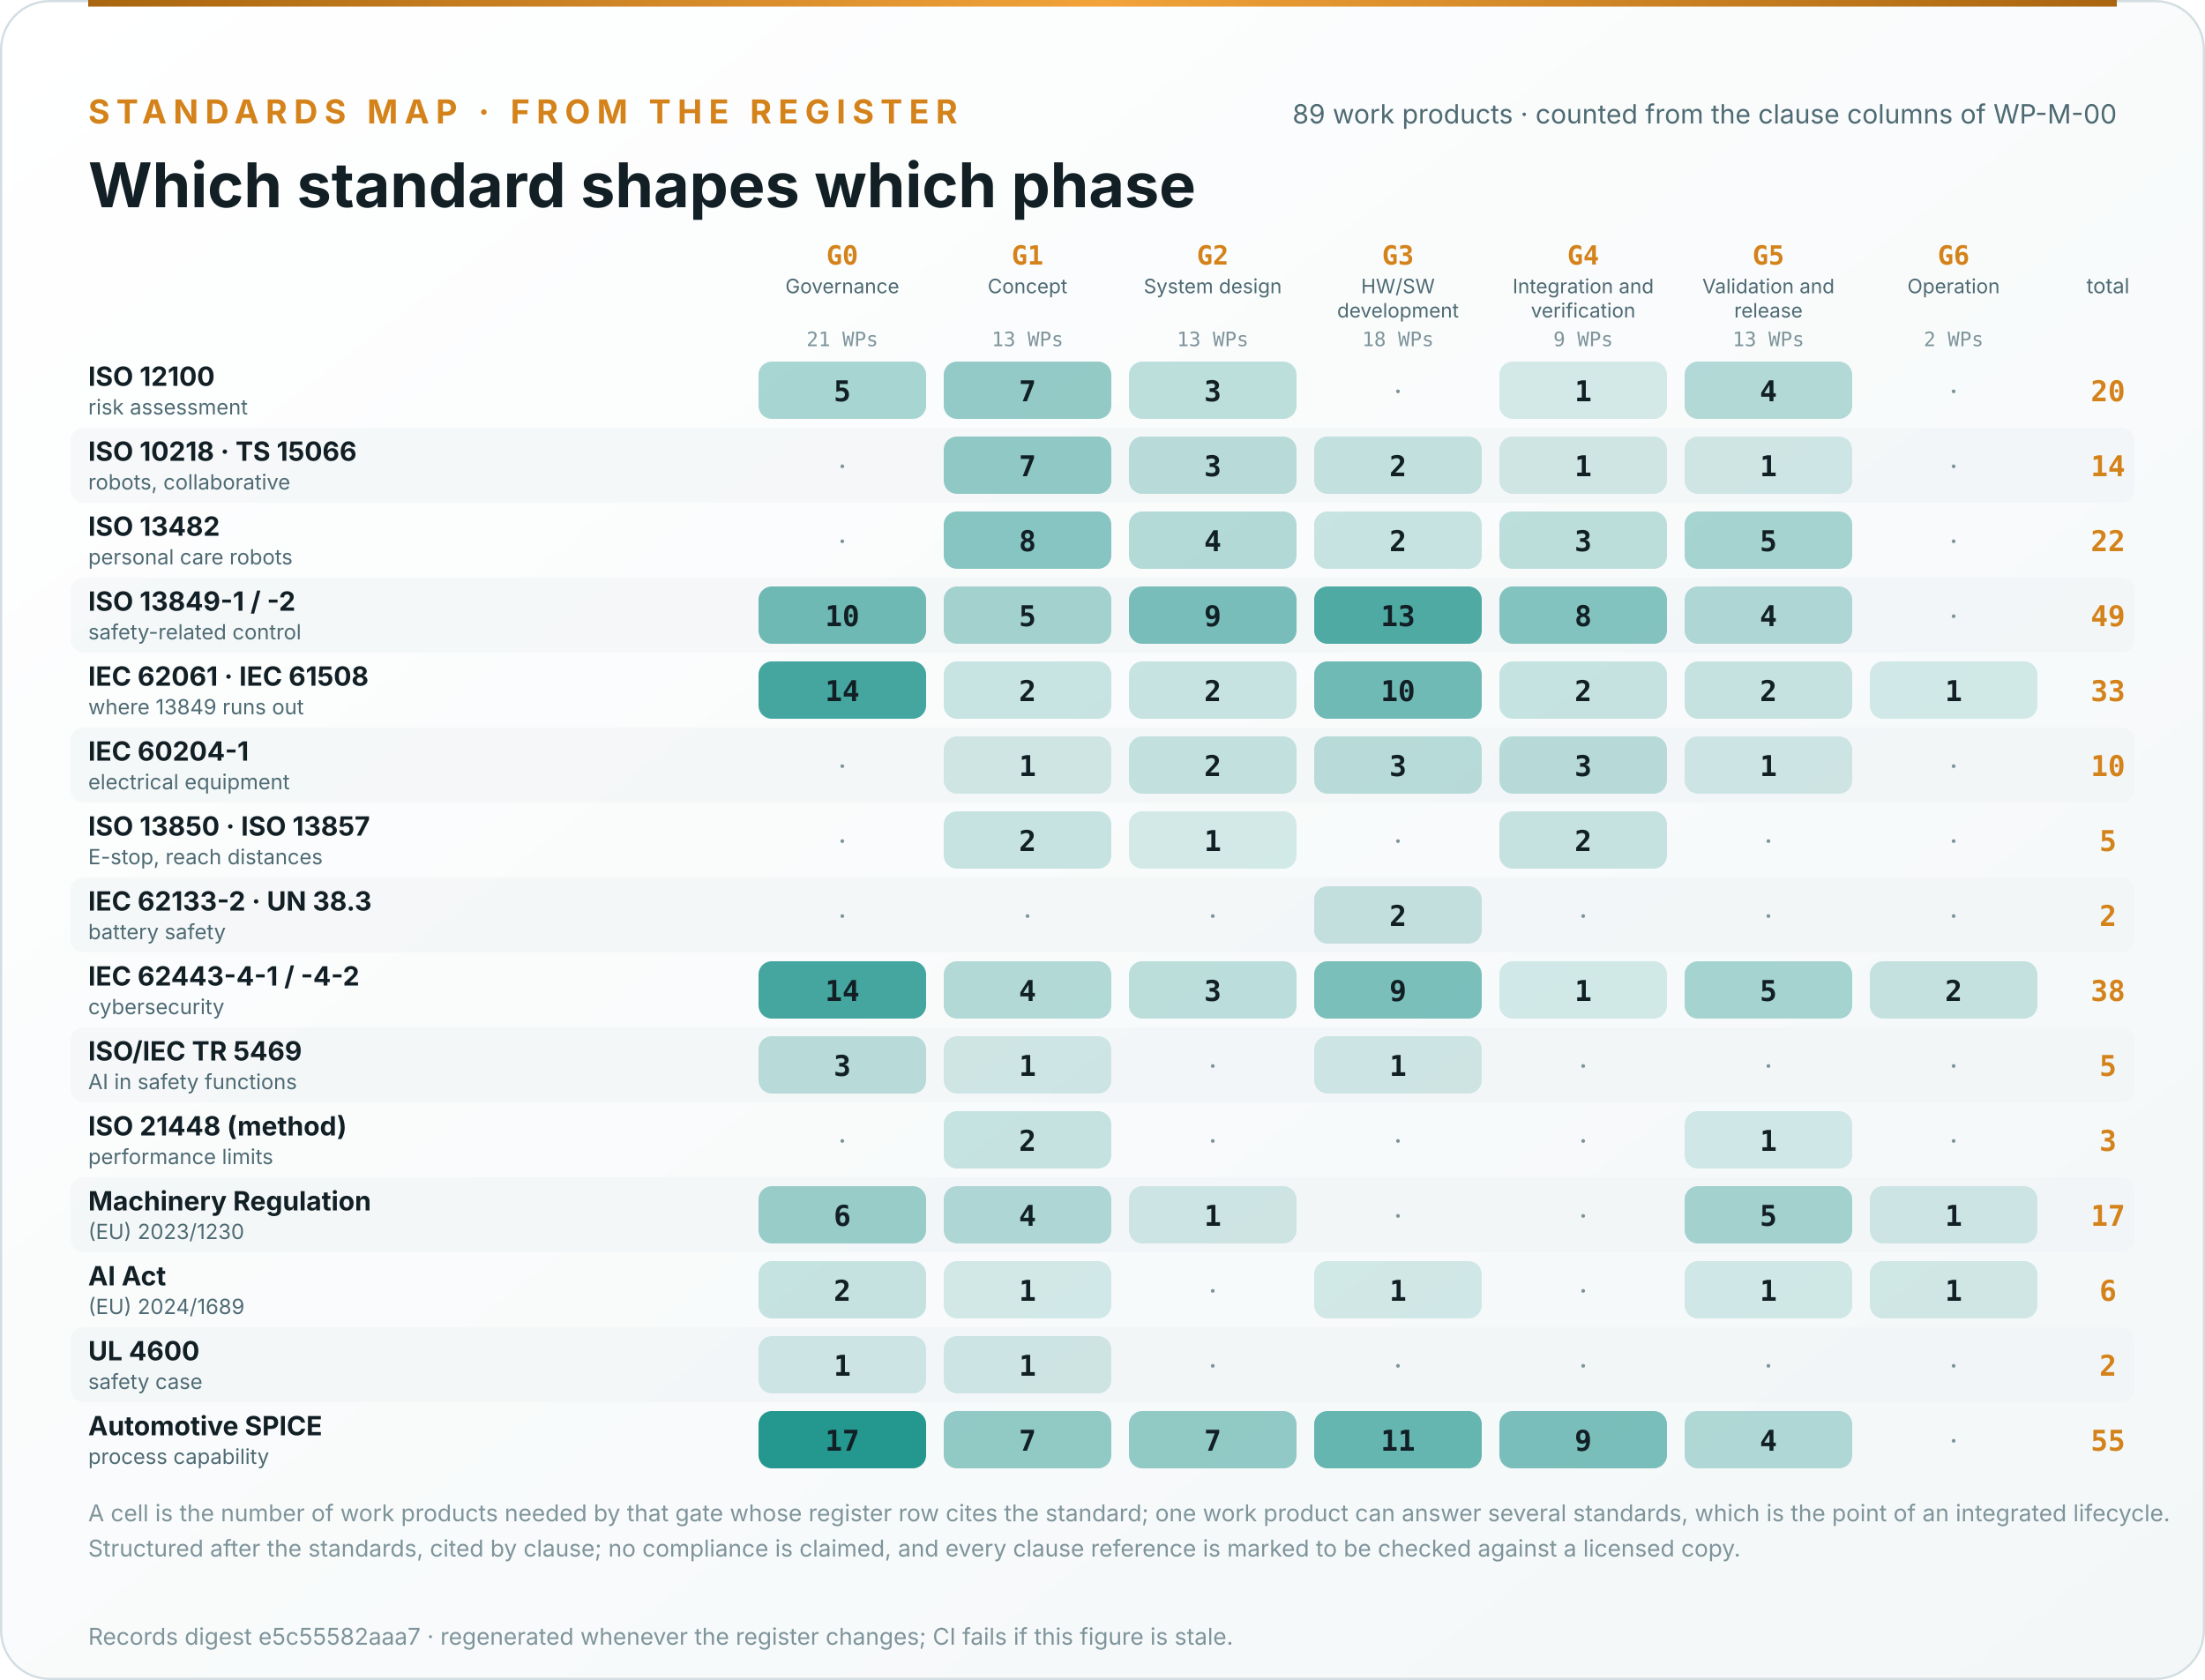
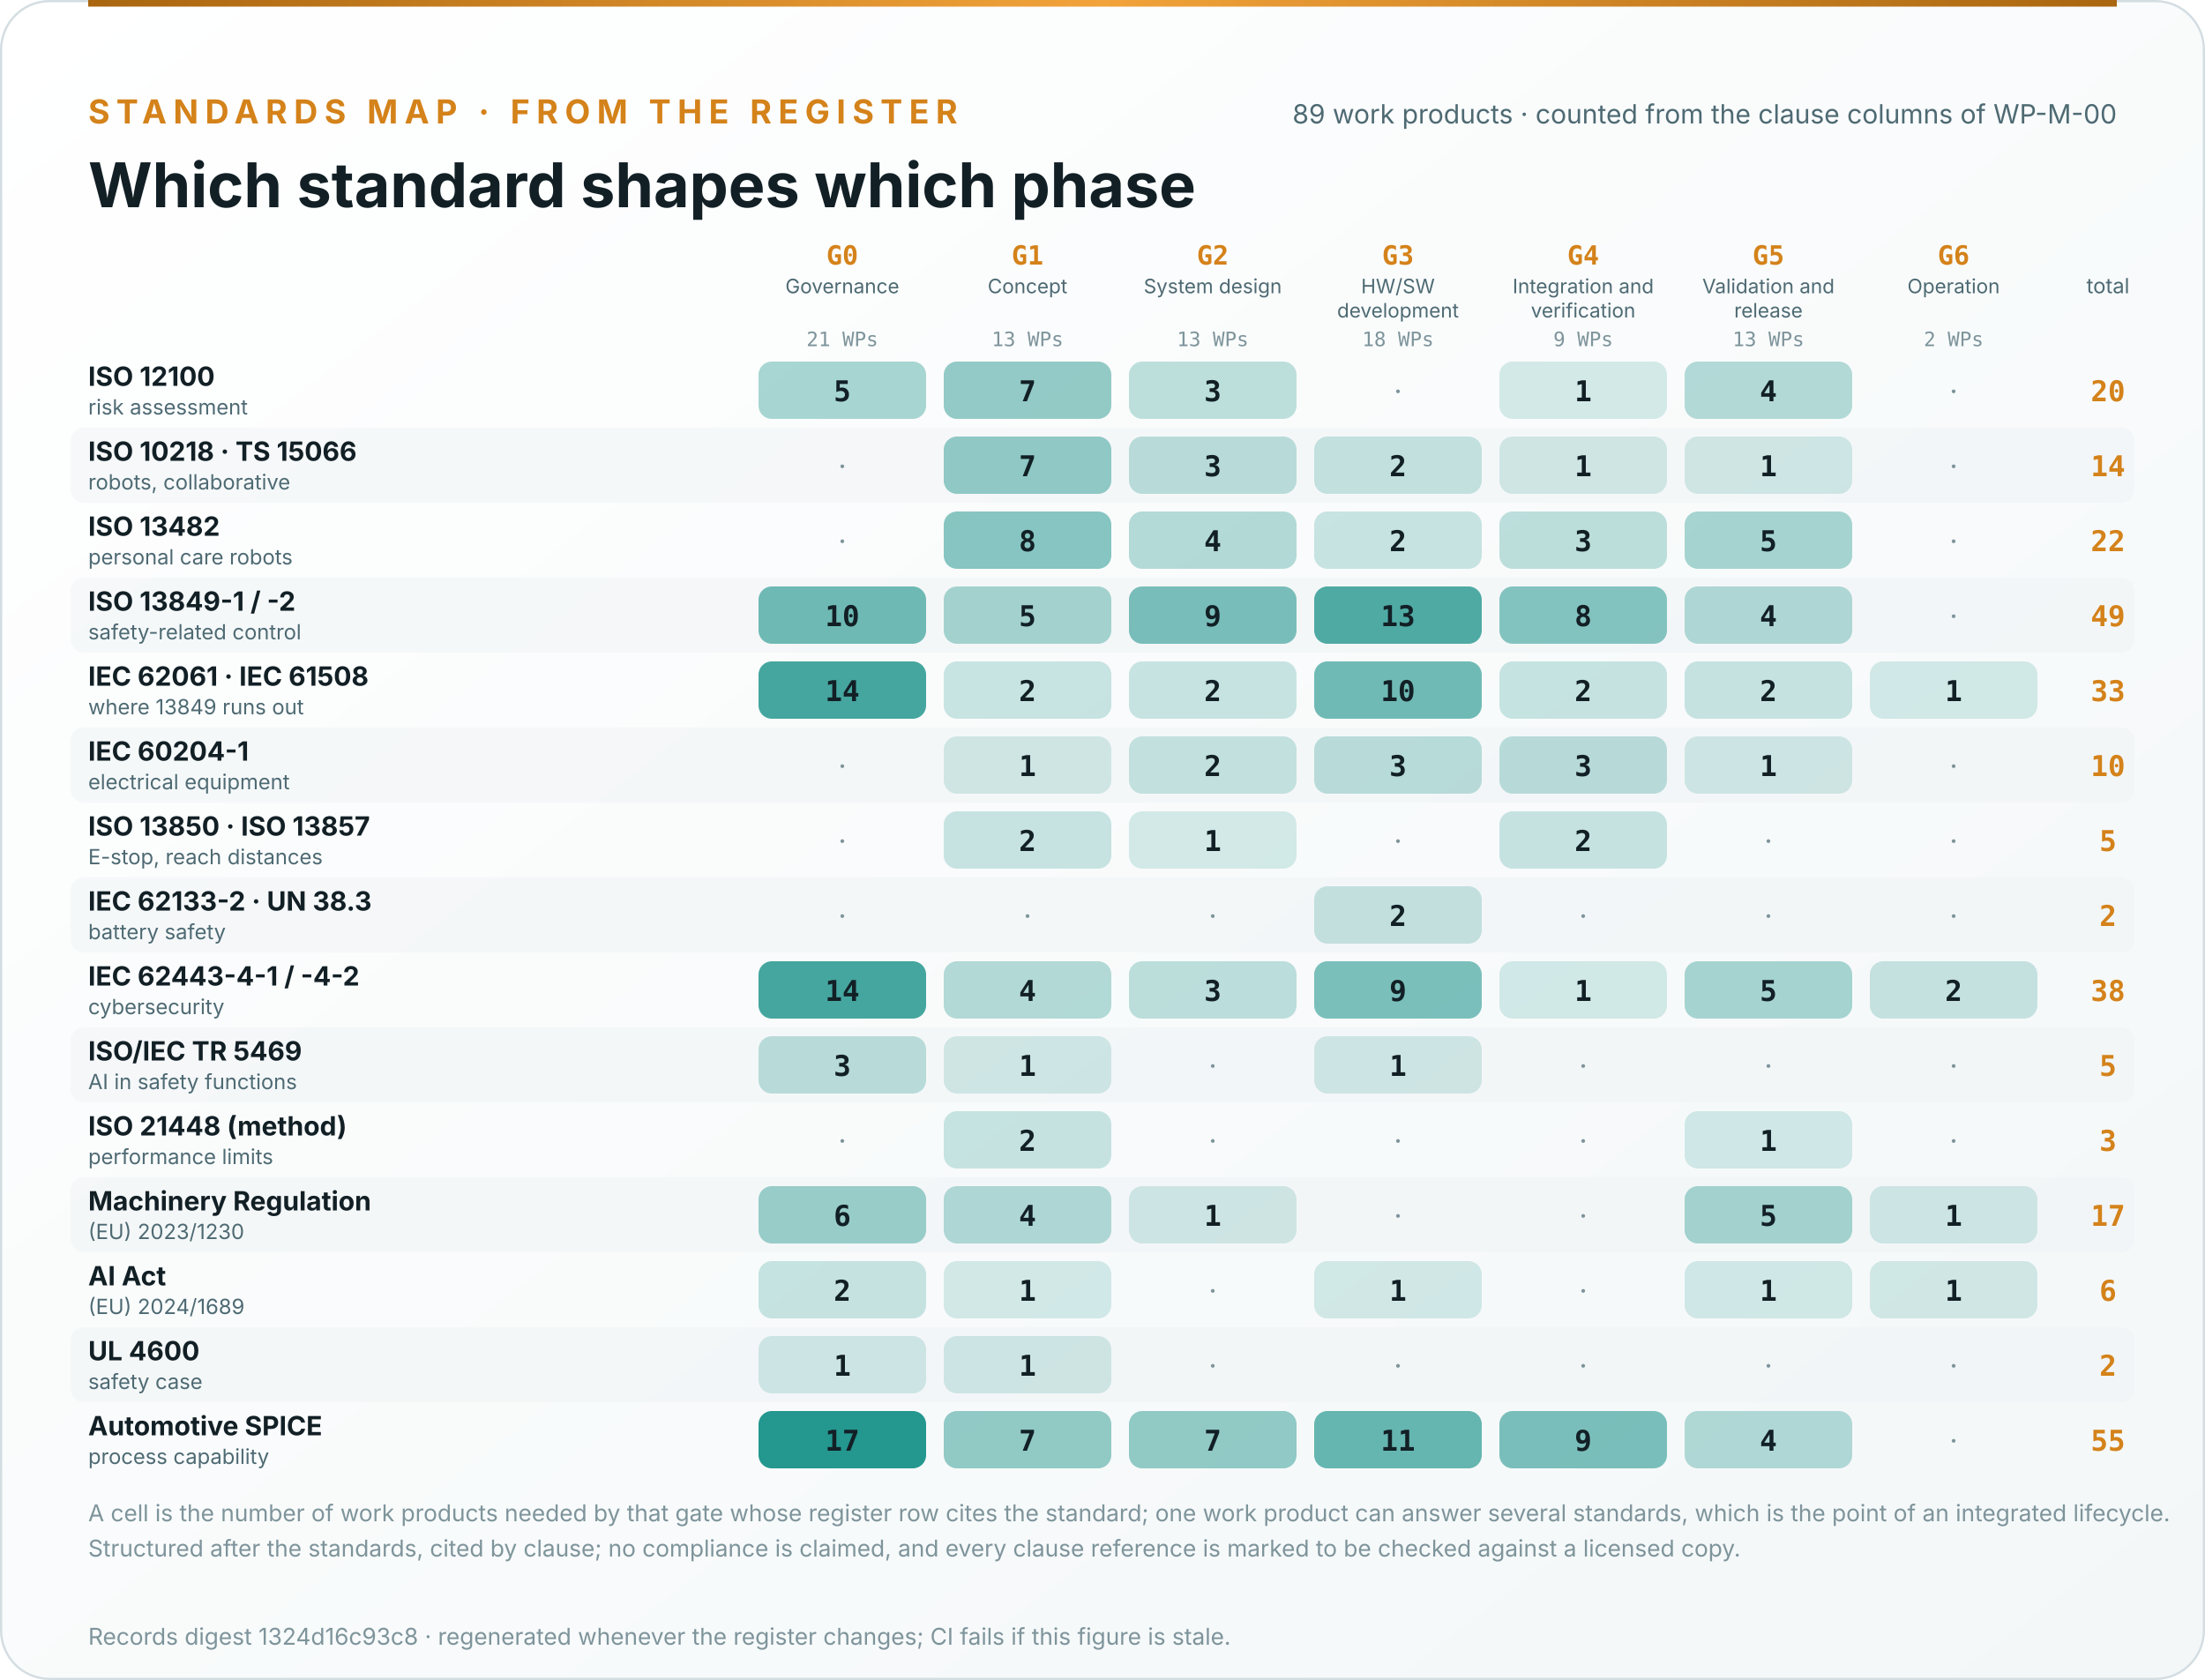
<svg xmlns="http://www.w3.org/2000/svg" width="1000" height="762" viewBox="0 0 1000 762" role="img" aria-labelledby="smap-t smap-d">
  <defs>
    <linearGradient id="smap-bg" x1="0" y1="0" x2="1" y2="1">
      <stop offset="0" stop-color="#FFFFFF" />
      <stop offset="1" stop-color="#F3F7F8" />
    </linearGradient>
    <linearGradient id="smap-amber" x1="0" y1="0" x2="1" y2="0">
      <stop offset="0" stop-color="#A8650F" />
      <stop offset="0.5" stop-color="#F2A33A" />
      <stop offset="1" stop-color="#A8650F" />
    </linearGradient>
  </defs>
  <rect x="0.5" y="0.5" width="999" height="761" rx="22" fill="url(#smap-bg)" stroke="#D3DDE2" />
  <rect x="40" y="0" width="920" height="3" fill="url(#smap-amber)" />
  <text x="40" y="56" font-family="Inter, 'Segoe UI', 'Helvetica Neue', Helvetica, Arial, sans-serif" font-size="15" font-weight="700" fill="#D4821A" text-anchor="start" letter-spacing="3">STANDARDS MAP · FROM THE REGISTER</text>
  <text x="40" y="94" font-family="Inter, 'Segoe UI', 'Helvetica Neue', Helvetica, Arial, sans-serif" font-size="28" font-weight="700" fill="#122026" text-anchor="start">Which standard shapes which phase</text>
  <text x="960" y="56" font-family="Inter, 'Segoe UI', 'Helvetica Neue', Helvetica, Arial, sans-serif" font-size="12" font-weight="400" fill="#4E6A73" text-anchor="end">89 work products · counted from the clause columns of WP-M-00</text>
  <text x="382" y="120" font-family="'JetBrains Mono', 'SFMono-Regular', Menlo, Consolas, monospace" font-size="12" font-weight="700" fill="#D4821A" text-anchor="middle">G0</text>
  <text x="382" y="133" font-family="Inter, 'Segoe UI', 'Helvetica Neue', Helvetica, Arial, sans-serif" font-size="9" font-weight="400" fill="#4E6A73" text-anchor="middle">Governance</text>
  <text x="382" y="157" font-family="'JetBrains Mono', 'SFMono-Regular', Menlo, Consolas, monospace" font-size="9" font-weight="400" fill="#7E949B" text-anchor="middle">21 WPs</text>
  <text x="466" y="120" font-family="'JetBrains Mono', 'SFMono-Regular', Menlo, Consolas, monospace" font-size="12" font-weight="700" fill="#D4821A" text-anchor="middle">G1</text>
  <text x="466" y="133" font-family="Inter, 'Segoe UI', 'Helvetica Neue', Helvetica, Arial, sans-serif" font-size="9" font-weight="400" fill="#4E6A73" text-anchor="middle">Concept</text>
  <text x="466" y="157" font-family="'JetBrains Mono', 'SFMono-Regular', Menlo, Consolas, monospace" font-size="9" font-weight="400" fill="#7E949B" text-anchor="middle">13 WPs</text>
  <text x="550" y="120" font-family="'JetBrains Mono', 'SFMono-Regular', Menlo, Consolas, monospace" font-size="12" font-weight="700" fill="#D4821A" text-anchor="middle">G2</text>
  <text x="550" y="133" font-family="Inter, 'Segoe UI', 'Helvetica Neue', Helvetica, Arial, sans-serif" font-size="9" font-weight="400" fill="#4E6A73" text-anchor="middle">System design</text>
  <text x="550" y="157" font-family="'JetBrains Mono', 'SFMono-Regular', Menlo, Consolas, monospace" font-size="9" font-weight="400" fill="#7E949B" text-anchor="middle">13 WPs</text>
  <text x="634" y="120" font-family="'JetBrains Mono', 'SFMono-Regular', Menlo, Consolas, monospace" font-size="12" font-weight="700" fill="#D4821A" text-anchor="middle">G3</text>
  <text x="634" y="133" font-family="Inter, 'Segoe UI', 'Helvetica Neue', Helvetica, Arial, sans-serif" font-size="9" font-weight="400" fill="#4E6A73" text-anchor="middle">HW/SW</text>
  <text x="634" y="144" font-family="Inter, 'Segoe UI', 'Helvetica Neue', Helvetica, Arial, sans-serif" font-size="9" font-weight="400" fill="#4E6A73" text-anchor="middle">development</text>
  <text x="634" y="157" font-family="'JetBrains Mono', 'SFMono-Regular', Menlo, Consolas, monospace" font-size="9" font-weight="400" fill="#7E949B" text-anchor="middle">18 WPs</text>
  <text x="718" y="120" font-family="'JetBrains Mono', 'SFMono-Regular', Menlo, Consolas, monospace" font-size="12" font-weight="700" fill="#D4821A" text-anchor="middle">G4</text>
  <text x="718" y="133" font-family="Inter, 'Segoe UI', 'Helvetica Neue', Helvetica, Arial, sans-serif" font-size="9" font-weight="400" fill="#4E6A73" text-anchor="middle">Integration and</text>
  <text x="718" y="144" font-family="Inter, 'Segoe UI', 'Helvetica Neue', Helvetica, Arial, sans-serif" font-size="9" font-weight="400" fill="#4E6A73" text-anchor="middle">verification</text>
  <text x="718" y="157" font-family="'JetBrains Mono', 'SFMono-Regular', Menlo, Consolas, monospace" font-size="9" font-weight="400" fill="#7E949B" text-anchor="middle">9 WPs</text>
  <text x="802" y="120" font-family="'JetBrains Mono', 'SFMono-Regular', Menlo, Consolas, monospace" font-size="12" font-weight="700" fill="#D4821A" text-anchor="middle">G5</text>
  <text x="802" y="133" font-family="Inter, 'Segoe UI', 'Helvetica Neue', Helvetica, Arial, sans-serif" font-size="9" font-weight="400" fill="#4E6A73" text-anchor="middle">Validation and</text>
  <text x="802" y="144" font-family="Inter, 'Segoe UI', 'Helvetica Neue', Helvetica, Arial, sans-serif" font-size="9" font-weight="400" fill="#4E6A73" text-anchor="middle">release</text>
  <text x="802" y="157" font-family="'JetBrains Mono', 'SFMono-Regular', Menlo, Consolas, monospace" font-size="9" font-weight="400" fill="#7E949B" text-anchor="middle">13 WPs</text>
  <text x="886" y="120" font-family="'JetBrains Mono', 'SFMono-Regular', Menlo, Consolas, monospace" font-size="12" font-weight="700" fill="#D4821A" text-anchor="middle">G6</text>
  <text x="886" y="133" font-family="Inter, 'Segoe UI', 'Helvetica Neue', Helvetica, Arial, sans-serif" font-size="9" font-weight="400" fill="#4E6A73" text-anchor="middle">Operation</text>
  <text x="886" y="157" font-family="'JetBrains Mono', 'SFMono-Regular', Menlo, Consolas, monospace" font-size="9" font-weight="400" fill="#7E949B" text-anchor="middle">2 WPs</text>
  <text x="956" y="133" font-family="Inter, 'Segoe UI', 'Helvetica Neue', Helvetica, Arial, sans-serif" font-size="9.5" font-weight="400" fill="#4E6A73" text-anchor="middle">total</text>
  <text x="40" y="175" font-family="Inter, 'Segoe UI', 'Helvetica Neue', Helvetica, Arial, sans-serif" font-size="12" font-weight="700" fill="#122026" text-anchor="start">ISO 12100</text>
  <text x="40" y="188" font-family="Inter, 'Segoe UI', 'Helvetica Neue', Helvetica, Arial, sans-serif" font-size="9.5" font-weight="400" fill="#4E6A73" text-anchor="start">risk assessment</text>
  <rect x="344" y="164" width="76" height="26" rx="6" fill="#0E8C83" fill-opacity="0.349" />
  <text x="382" y="182" font-family="'JetBrains Mono', 'SFMono-Regular', Menlo, Consolas, monospace" font-size="13" font-weight="800" fill="#122026" text-anchor="middle">5</text>
  <rect x="428" y="164" width="76" height="26" rx="6" fill="#0E8C83" fill-opacity="0.441" />
  <text x="466" y="182" font-family="'JetBrains Mono', 'SFMono-Regular', Menlo, Consolas, monospace" font-size="13" font-weight="800" fill="#122026" text-anchor="middle">7</text>
  <rect x="512" y="164" width="76" height="26" rx="6" fill="#0E8C83" fill-opacity="0.258" />
  <text x="550" y="182" font-family="'JetBrains Mono', 'SFMono-Regular', Menlo, Consolas, monospace" font-size="13" font-weight="800" fill="#122026" text-anchor="middle">3</text>
  <text x="634" y="182" font-family="Inter, 'Segoe UI', 'Helvetica Neue', Helvetica, Arial, sans-serif" font-size="13" font-weight="400" fill="#7E949B" text-anchor="middle">·</text>
  <rect x="680" y="164" width="76" height="26" rx="6" fill="#0E8C83" fill-opacity="0.166" />
  <text x="718" y="182" font-family="'JetBrains Mono', 'SFMono-Regular', Menlo, Consolas, monospace" font-size="13" font-weight="800" fill="#122026" text-anchor="middle">1</text>
  <rect x="764" y="164" width="76" height="26" rx="6" fill="#0E8C83" fill-opacity="0.304" />
  <text x="802" y="182" font-family="'JetBrains Mono', 'SFMono-Regular', Menlo, Consolas, monospace" font-size="13" font-weight="800" fill="#122026" text-anchor="middle">4</text>
  <text x="886" y="182" font-family="Inter, 'Segoe UI', 'Helvetica Neue', Helvetica, Arial, sans-serif" font-size="13" font-weight="400" fill="#7E949B" text-anchor="middle">·</text>
  <text x="956" y="182" font-family="'JetBrains Mono', 'SFMono-Regular', Menlo, Consolas, monospace" font-size="13" font-weight="800" fill="#D4821A" text-anchor="middle">20</text>
  <rect x="32" y="194" width="936" height="34" rx="6" fill="#EDF2F4" fill-opacity="0.45" />
  <text x="40" y="209" font-family="Inter, 'Segoe UI', 'Helvetica Neue', Helvetica, Arial, sans-serif" font-size="12" font-weight="700" fill="#122026" text-anchor="start">ISO 10218 · TS 15066</text>
  <text x="40" y="222" font-family="Inter, 'Segoe UI', 'Helvetica Neue', Helvetica, Arial, sans-serif" font-size="9.5" font-weight="400" fill="#4E6A73" text-anchor="start">robots, collaborative</text>
  <text x="382" y="216" font-family="Inter, 'Segoe UI', 'Helvetica Neue', Helvetica, Arial, sans-serif" font-size="13" font-weight="400" fill="#7E949B" text-anchor="middle">·</text>
  <rect x="428" y="198" width="76" height="26" rx="6" fill="#0E8C83" fill-opacity="0.441" />
  <text x="466" y="216" font-family="'JetBrains Mono', 'SFMono-Regular', Menlo, Consolas, monospace" font-size="13" font-weight="800" fill="#122026" text-anchor="middle">7</text>
  <rect x="512" y="198" width="76" height="26" rx="6" fill="#0E8C83" fill-opacity="0.258" />
  <text x="550" y="216" font-family="'JetBrains Mono', 'SFMono-Regular', Menlo, Consolas, monospace" font-size="13" font-weight="800" fill="#122026" text-anchor="middle">3</text>
  <rect x="596" y="198" width="76" height="26" rx="6" fill="#0E8C83" fill-opacity="0.212" />
  <text x="634" y="216" font-family="'JetBrains Mono', 'SFMono-Regular', Menlo, Consolas, monospace" font-size="13" font-weight="800" fill="#122026" text-anchor="middle">2</text>
  <rect x="680" y="198" width="76" height="26" rx="6" fill="#0E8C83" fill-opacity="0.166" />
  <text x="718" y="216" font-family="'JetBrains Mono', 'SFMono-Regular', Menlo, Consolas, monospace" font-size="13" font-weight="800" fill="#122026" text-anchor="middle">1</text>
  <rect x="764" y="198" width="76" height="26" rx="6" fill="#0E8C83" fill-opacity="0.166" />
  <text x="802" y="216" font-family="'JetBrains Mono', 'SFMono-Regular', Menlo, Consolas, monospace" font-size="13" font-weight="800" fill="#122026" text-anchor="middle">1</text>
  <text x="886" y="216" font-family="Inter, 'Segoe UI', 'Helvetica Neue', Helvetica, Arial, sans-serif" font-size="13" font-weight="400" fill="#7E949B" text-anchor="middle">·</text>
  <text x="956" y="216" font-family="'JetBrains Mono', 'SFMono-Regular', Menlo, Consolas, monospace" font-size="13" font-weight="800" fill="#D4821A" text-anchor="middle">14</text>
  <text x="40" y="243" font-family="Inter, 'Segoe UI', 'Helvetica Neue', Helvetica, Arial, sans-serif" font-size="12" font-weight="700" fill="#122026" text-anchor="start">ISO 13482</text>
  <text x="40" y="256" font-family="Inter, 'Segoe UI', 'Helvetica Neue', Helvetica, Arial, sans-serif" font-size="9.5" font-weight="400" fill="#4E6A73" text-anchor="start">personal care robots</text>
  <text x="382" y="250" font-family="Inter, 'Segoe UI', 'Helvetica Neue', Helvetica, Arial, sans-serif" font-size="13" font-weight="400" fill="#7E949B" text-anchor="middle">·</text>
  <rect x="428" y="232" width="76" height="26" rx="6" fill="#0E8C83" fill-opacity="0.487" />
  <text x="466" y="250" font-family="'JetBrains Mono', 'SFMono-Regular', Menlo, Consolas, monospace" font-size="13" font-weight="800" fill="#122026" text-anchor="middle">8</text>
  <rect x="512" y="232" width="76" height="26" rx="6" fill="#0E8C83" fill-opacity="0.304" />
  <text x="550" y="250" font-family="'JetBrains Mono', 'SFMono-Regular', Menlo, Consolas, monospace" font-size="13" font-weight="800" fill="#122026" text-anchor="middle">4</text>
  <rect x="596" y="232" width="76" height="26" rx="6" fill="#0E8C83" fill-opacity="0.212" />
  <text x="634" y="250" font-family="'JetBrains Mono', 'SFMono-Regular', Menlo, Consolas, monospace" font-size="13" font-weight="800" fill="#122026" text-anchor="middle">2</text>
  <rect x="680" y="232" width="76" height="26" rx="6" fill="#0E8C83" fill-opacity="0.258" />
  <text x="718" y="250" font-family="'JetBrains Mono', 'SFMono-Regular', Menlo, Consolas, monospace" font-size="13" font-weight="800" fill="#122026" text-anchor="middle">3</text>
  <rect x="764" y="232" width="76" height="26" rx="6" fill="#0E8C83" fill-opacity="0.349" />
  <text x="802" y="250" font-family="'JetBrains Mono', 'SFMono-Regular', Menlo, Consolas, monospace" font-size="13" font-weight="800" fill="#122026" text-anchor="middle">5</text>
  <text x="886" y="250" font-family="Inter, 'Segoe UI', 'Helvetica Neue', Helvetica, Arial, sans-serif" font-size="13" font-weight="400" fill="#7E949B" text-anchor="middle">·</text>
  <text x="956" y="250" font-family="'JetBrains Mono', 'SFMono-Regular', Menlo, Consolas, monospace" font-size="13" font-weight="800" fill="#D4821A" text-anchor="middle">22</text>
  <rect x="32" y="262" width="936" height="34" rx="6" fill="#EDF2F4" fill-opacity="0.45" />
  <text x="40" y="277" font-family="Inter, 'Segoe UI', 'Helvetica Neue', Helvetica, Arial, sans-serif" font-size="12" font-weight="700" fill="#122026" text-anchor="start">ISO 13849-1 / -2</text>
  <text x="40" y="290" font-family="Inter, 'Segoe UI', 'Helvetica Neue', Helvetica, Arial, sans-serif" font-size="9.5" font-weight="400" fill="#4E6A73" text-anchor="start">safety-related control</text>
  <rect x="344" y="266" width="76" height="26" rx="6" fill="#0E8C83" fill-opacity="0.579" />
  <text x="382" y="284" font-family="'JetBrains Mono', 'SFMono-Regular', Menlo, Consolas, monospace" font-size="13" font-weight="800" fill="#122026" text-anchor="middle">10</text>
  <rect x="428" y="266" width="76" height="26" rx="6" fill="#0E8C83" fill-opacity="0.349" />
  <text x="466" y="284" font-family="'JetBrains Mono', 'SFMono-Regular', Menlo, Consolas, monospace" font-size="13" font-weight="800" fill="#122026" text-anchor="middle">5</text>
  <rect x="512" y="266" width="76" height="26" rx="6" fill="#0E8C83" fill-opacity="0.533" />
  <text x="550" y="284" font-family="'JetBrains Mono', 'SFMono-Regular', Menlo, Consolas, monospace" font-size="13" font-weight="800" fill="#122026" text-anchor="middle">9</text>
  <rect x="596" y="266" width="76" height="26" rx="6" fill="#0E8C83" fill-opacity="0.716" />
  <text x="634" y="284" font-family="'JetBrains Mono', 'SFMono-Regular', Menlo, Consolas, monospace" font-size="13" font-weight="800" fill="#122026" text-anchor="middle">13</text>
  <rect x="680" y="266" width="76" height="26" rx="6" fill="#0E8C83" fill-opacity="0.487" />
  <text x="718" y="284" font-family="'JetBrains Mono', 'SFMono-Regular', Menlo, Consolas, monospace" font-size="13" font-weight="800" fill="#122026" text-anchor="middle">8</text>
  <rect x="764" y="266" width="76" height="26" rx="6" fill="#0E8C83" fill-opacity="0.304" />
  <text x="802" y="284" font-family="'JetBrains Mono', 'SFMono-Regular', Menlo, Consolas, monospace" font-size="13" font-weight="800" fill="#122026" text-anchor="middle">4</text>
  <text x="886" y="284" font-family="Inter, 'Segoe UI', 'Helvetica Neue', Helvetica, Arial, sans-serif" font-size="13" font-weight="400" fill="#7E949B" text-anchor="middle">·</text>
  <text x="956" y="284" font-family="'JetBrains Mono', 'SFMono-Regular', Menlo, Consolas, monospace" font-size="13" font-weight="800" fill="#D4821A" text-anchor="middle">49</text>
  <text x="40" y="311" font-family="Inter, 'Segoe UI', 'Helvetica Neue', Helvetica, Arial, sans-serif" font-size="12" font-weight="700" fill="#122026" text-anchor="start">IEC 62061 · IEC 61508</text>
  <text x="40" y="324" font-family="Inter, 'Segoe UI', 'Helvetica Neue', Helvetica, Arial, sans-serif" font-size="9.5" font-weight="400" fill="#4E6A73" text-anchor="start">where 13849 runs out</text>
  <rect x="344" y="300" width="76" height="26" rx="6" fill="#0E8C83" fill-opacity="0.762" />
  <text x="382" y="318" font-family="'JetBrains Mono', 'SFMono-Regular', Menlo, Consolas, monospace" font-size="13" font-weight="800" fill="#122026" text-anchor="middle">14</text>
  <rect x="428" y="300" width="76" height="26" rx="6" fill="#0E8C83" fill-opacity="0.212" />
  <text x="466" y="318" font-family="'JetBrains Mono', 'SFMono-Regular', Menlo, Consolas, monospace" font-size="13" font-weight="800" fill="#122026" text-anchor="middle">2</text>
  <rect x="512" y="300" width="76" height="26" rx="6" fill="#0E8C83" fill-opacity="0.212" />
  <text x="550" y="318" font-family="'JetBrains Mono', 'SFMono-Regular', Menlo, Consolas, monospace" font-size="13" font-weight="800" fill="#122026" text-anchor="middle">2</text>
  <rect x="596" y="300" width="76" height="26" rx="6" fill="#0E8C83" fill-opacity="0.579" />
  <text x="634" y="318" font-family="'JetBrains Mono', 'SFMono-Regular', Menlo, Consolas, monospace" font-size="13" font-weight="800" fill="#122026" text-anchor="middle">10</text>
  <rect x="680" y="300" width="76" height="26" rx="6" fill="#0E8C83" fill-opacity="0.212" />
  <text x="718" y="318" font-family="'JetBrains Mono', 'SFMono-Regular', Menlo, Consolas, monospace" font-size="13" font-weight="800" fill="#122026" text-anchor="middle">2</text>
  <rect x="764" y="300" width="76" height="26" rx="6" fill="#0E8C83" fill-opacity="0.212" />
  <text x="802" y="318" font-family="'JetBrains Mono', 'SFMono-Regular', Menlo, Consolas, monospace" font-size="13" font-weight="800" fill="#122026" text-anchor="middle">2</text>
  <rect x="848" y="300" width="76" height="26" rx="6" fill="#0E8C83" fill-opacity="0.166" />
  <text x="886" y="318" font-family="'JetBrains Mono', 'SFMono-Regular', Menlo, Consolas, monospace" font-size="13" font-weight="800" fill="#122026" text-anchor="middle">1</text>
  <text x="956" y="318" font-family="'JetBrains Mono', 'SFMono-Regular', Menlo, Consolas, monospace" font-size="13" font-weight="800" fill="#D4821A" text-anchor="middle">33</text>
  <rect x="32" y="330" width="936" height="34" rx="6" fill="#EDF2F4" fill-opacity="0.45" />
  <text x="40" y="345" font-family="Inter, 'Segoe UI', 'Helvetica Neue', Helvetica, Arial, sans-serif" font-size="12" font-weight="700" fill="#122026" text-anchor="start">IEC 60204-1</text>
  <text x="40" y="358" font-family="Inter, 'Segoe UI', 'Helvetica Neue', Helvetica, Arial, sans-serif" font-size="9.5" font-weight="400" fill="#4E6A73" text-anchor="start">electrical equipment</text>
  <text x="382" y="352" font-family="Inter, 'Segoe UI', 'Helvetica Neue', Helvetica, Arial, sans-serif" font-size="13" font-weight="400" fill="#7E949B" text-anchor="middle">·</text>
  <rect x="428" y="334" width="76" height="26" rx="6" fill="#0E8C83" fill-opacity="0.166" />
  <text x="466" y="352" font-family="'JetBrains Mono', 'SFMono-Regular', Menlo, Consolas, monospace" font-size="13" font-weight="800" fill="#122026" text-anchor="middle">1</text>
  <rect x="512" y="334" width="76" height="26" rx="6" fill="#0E8C83" fill-opacity="0.212" />
  <text x="550" y="352" font-family="'JetBrains Mono', 'SFMono-Regular', Menlo, Consolas, monospace" font-size="13" font-weight="800" fill="#122026" text-anchor="middle">2</text>
  <rect x="596" y="334" width="76" height="26" rx="6" fill="#0E8C83" fill-opacity="0.258" />
  <text x="634" y="352" font-family="'JetBrains Mono', 'SFMono-Regular', Menlo, Consolas, monospace" font-size="13" font-weight="800" fill="#122026" text-anchor="middle">3</text>
  <rect x="680" y="334" width="76" height="26" rx="6" fill="#0E8C83" fill-opacity="0.258" />
  <text x="718" y="352" font-family="'JetBrains Mono', 'SFMono-Regular', Menlo, Consolas, monospace" font-size="13" font-weight="800" fill="#122026" text-anchor="middle">3</text>
  <rect x="764" y="334" width="76" height="26" rx="6" fill="#0E8C83" fill-opacity="0.166" />
  <text x="802" y="352" font-family="'JetBrains Mono', 'SFMono-Regular', Menlo, Consolas, monospace" font-size="13" font-weight="800" fill="#122026" text-anchor="middle">1</text>
  <text x="886" y="352" font-family="Inter, 'Segoe UI', 'Helvetica Neue', Helvetica, Arial, sans-serif" font-size="13" font-weight="400" fill="#7E949B" text-anchor="middle">·</text>
  <text x="956" y="352" font-family="'JetBrains Mono', 'SFMono-Regular', Menlo, Consolas, monospace" font-size="13" font-weight="800" fill="#D4821A" text-anchor="middle">10</text>
  <text x="40" y="379" font-family="Inter, 'Segoe UI', 'Helvetica Neue', Helvetica, Arial, sans-serif" font-size="12" font-weight="700" fill="#122026" text-anchor="start">ISO 13850 · ISO 13857</text>
  <text x="40" y="392" font-family="Inter, 'Segoe UI', 'Helvetica Neue', Helvetica, Arial, sans-serif" font-size="9.5" font-weight="400" fill="#4E6A73" text-anchor="start">E-stop, reach distances</text>
  <text x="382" y="386" font-family="Inter, 'Segoe UI', 'Helvetica Neue', Helvetica, Arial, sans-serif" font-size="13" font-weight="400" fill="#7E949B" text-anchor="middle">·</text>
  <rect x="428" y="368" width="76" height="26" rx="6" fill="#0E8C83" fill-opacity="0.212" />
  <text x="466" y="386" font-family="'JetBrains Mono', 'SFMono-Regular', Menlo, Consolas, monospace" font-size="13" font-weight="800" fill="#122026" text-anchor="middle">2</text>
  <rect x="512" y="368" width="76" height="26" rx="6" fill="#0E8C83" fill-opacity="0.166" />
  <text x="550" y="386" font-family="'JetBrains Mono', 'SFMono-Regular', Menlo, Consolas, monospace" font-size="13" font-weight="800" fill="#122026" text-anchor="middle">1</text>
  <text x="634" y="386" font-family="Inter, 'Segoe UI', 'Helvetica Neue', Helvetica, Arial, sans-serif" font-size="13" font-weight="400" fill="#7E949B" text-anchor="middle">·</text>
  <rect x="680" y="368" width="76" height="26" rx="6" fill="#0E8C83" fill-opacity="0.212" />
  <text x="718" y="386" font-family="'JetBrains Mono', 'SFMono-Regular', Menlo, Consolas, monospace" font-size="13" font-weight="800" fill="#122026" text-anchor="middle">2</text>
  <text x="802" y="386" font-family="Inter, 'Segoe UI', 'Helvetica Neue', Helvetica, Arial, sans-serif" font-size="13" font-weight="400" fill="#7E949B" text-anchor="middle">·</text>
  <text x="886" y="386" font-family="Inter, 'Segoe UI', 'Helvetica Neue', Helvetica, Arial, sans-serif" font-size="13" font-weight="400" fill="#7E949B" text-anchor="middle">·</text>
  <text x="956" y="386" font-family="'JetBrains Mono', 'SFMono-Regular', Menlo, Consolas, monospace" font-size="13" font-weight="800" fill="#D4821A" text-anchor="middle">5</text>
  <rect x="32" y="398" width="936" height="34" rx="6" fill="#EDF2F4" fill-opacity="0.45" />
  <text x="40" y="413" font-family="Inter, 'Segoe UI', 'Helvetica Neue', Helvetica, Arial, sans-serif" font-size="12" font-weight="700" fill="#122026" text-anchor="start">IEC 62133-2 · UN 38.3</text>
  <text x="40" y="426" font-family="Inter, 'Segoe UI', 'Helvetica Neue', Helvetica, Arial, sans-serif" font-size="9.5" font-weight="400" fill="#4E6A73" text-anchor="start">battery safety</text>
  <text x="382" y="420" font-family="Inter, 'Segoe UI', 'Helvetica Neue', Helvetica, Arial, sans-serif" font-size="13" font-weight="400" fill="#7E949B" text-anchor="middle">·</text>
  <text x="466" y="420" font-family="Inter, 'Segoe UI', 'Helvetica Neue', Helvetica, Arial, sans-serif" font-size="13" font-weight="400" fill="#7E949B" text-anchor="middle">·</text>
  <text x="550" y="420" font-family="Inter, 'Segoe UI', 'Helvetica Neue', Helvetica, Arial, sans-serif" font-size="13" font-weight="400" fill="#7E949B" text-anchor="middle">·</text>
  <rect x="596" y="402" width="76" height="26" rx="6" fill="#0E8C83" fill-opacity="0.212" />
  <text x="634" y="420" font-family="'JetBrains Mono', 'SFMono-Regular', Menlo, Consolas, monospace" font-size="13" font-weight="800" fill="#122026" text-anchor="middle">2</text>
  <text x="718" y="420" font-family="Inter, 'Segoe UI', 'Helvetica Neue', Helvetica, Arial, sans-serif" font-size="13" font-weight="400" fill="#7E949B" text-anchor="middle">·</text>
  <text x="802" y="420" font-family="Inter, 'Segoe UI', 'Helvetica Neue', Helvetica, Arial, sans-serif" font-size="13" font-weight="400" fill="#7E949B" text-anchor="middle">·</text>
  <text x="886" y="420" font-family="Inter, 'Segoe UI', 'Helvetica Neue', Helvetica, Arial, sans-serif" font-size="13" font-weight="400" fill="#7E949B" text-anchor="middle">·</text>
  <text x="956" y="420" font-family="'JetBrains Mono', 'SFMono-Regular', Menlo, Consolas, monospace" font-size="13" font-weight="800" fill="#D4821A" text-anchor="middle">2</text>
  <text x="40" y="447" font-family="Inter, 'Segoe UI', 'Helvetica Neue', Helvetica, Arial, sans-serif" font-size="12" font-weight="700" fill="#122026" text-anchor="start">IEC 62443-4-1 / -4-2</text>
  <text x="40" y="460" font-family="Inter, 'Segoe UI', 'Helvetica Neue', Helvetica, Arial, sans-serif" font-size="9.5" font-weight="400" fill="#4E6A73" text-anchor="start">cybersecurity</text>
  <rect x="344" y="436" width="76" height="26" rx="6" fill="#0E8C83" fill-opacity="0.762" />
  <text x="382" y="454" font-family="'JetBrains Mono', 'SFMono-Regular', Menlo, Consolas, monospace" font-size="13" font-weight="800" fill="#122026" text-anchor="middle">14</text>
  <rect x="428" y="436" width="76" height="26" rx="6" fill="#0E8C83" fill-opacity="0.304" />
  <text x="466" y="454" font-family="'JetBrains Mono', 'SFMono-Regular', Menlo, Consolas, monospace" font-size="13" font-weight="800" fill="#122026" text-anchor="middle">4</text>
  <rect x="512" y="436" width="76" height="26" rx="6" fill="#0E8C83" fill-opacity="0.258" />
  <text x="550" y="454" font-family="'JetBrains Mono', 'SFMono-Regular', Menlo, Consolas, monospace" font-size="13" font-weight="800" fill="#122026" text-anchor="middle">3</text>
  <rect x="596" y="436" width="76" height="26" rx="6" fill="#0E8C83" fill-opacity="0.533" />
  <text x="634" y="454" font-family="'JetBrains Mono', 'SFMono-Regular', Menlo, Consolas, monospace" font-size="13" font-weight="800" fill="#122026" text-anchor="middle">9</text>
  <rect x="680" y="436" width="76" height="26" rx="6" fill="#0E8C83" fill-opacity="0.166" />
  <text x="718" y="454" font-family="'JetBrains Mono', 'SFMono-Regular', Menlo, Consolas, monospace" font-size="13" font-weight="800" fill="#122026" text-anchor="middle">1</text>
  <rect x="764" y="436" width="76" height="26" rx="6" fill="#0E8C83" fill-opacity="0.349" />
  <text x="802" y="454" font-family="'JetBrains Mono', 'SFMono-Regular', Menlo, Consolas, monospace" font-size="13" font-weight="800" fill="#122026" text-anchor="middle">5</text>
  <rect x="848" y="436" width="76" height="26" rx="6" fill="#0E8C83" fill-opacity="0.212" />
  <text x="886" y="454" font-family="'JetBrains Mono', 'SFMono-Regular', Menlo, Consolas, monospace" font-size="13" font-weight="800" fill="#122026" text-anchor="middle">2</text>
  <text x="956" y="454" font-family="'JetBrains Mono', 'SFMono-Regular', Menlo, Consolas, monospace" font-size="13" font-weight="800" fill="#D4821A" text-anchor="middle">38</text>
  <rect x="32" y="466" width="936" height="34" rx="6" fill="#EDF2F4" fill-opacity="0.45" />
  <text x="40" y="481" font-family="Inter, 'Segoe UI', 'Helvetica Neue', Helvetica, Arial, sans-serif" font-size="12" font-weight="700" fill="#122026" text-anchor="start">ISO/IEC TR 5469</text>
  <text x="40" y="494" font-family="Inter, 'Segoe UI', 'Helvetica Neue', Helvetica, Arial, sans-serif" font-size="9.5" font-weight="400" fill="#4E6A73" text-anchor="start">AI in safety functions</text>
  <rect x="344" y="470" width="76" height="26" rx="6" fill="#0E8C83" fill-opacity="0.258" />
  <text x="382" y="488" font-family="'JetBrains Mono', 'SFMono-Regular', Menlo, Consolas, monospace" font-size="13" font-weight="800" fill="#122026" text-anchor="middle">3</text>
  <rect x="428" y="470" width="76" height="26" rx="6" fill="#0E8C83" fill-opacity="0.166" />
  <text x="466" y="488" font-family="'JetBrains Mono', 'SFMono-Regular', Menlo, Consolas, monospace" font-size="13" font-weight="800" fill="#122026" text-anchor="middle">1</text>
  <text x="550" y="488" font-family="Inter, 'Segoe UI', 'Helvetica Neue', Helvetica, Arial, sans-serif" font-size="13" font-weight="400" fill="#7E949B" text-anchor="middle">·</text>
  <rect x="596" y="470" width="76" height="26" rx="6" fill="#0E8C83" fill-opacity="0.166" />
  <text x="634" y="488" font-family="'JetBrains Mono', 'SFMono-Regular', Menlo, Consolas, monospace" font-size="13" font-weight="800" fill="#122026" text-anchor="middle">1</text>
  <text x="718" y="488" font-family="Inter, 'Segoe UI', 'Helvetica Neue', Helvetica, Arial, sans-serif" font-size="13" font-weight="400" fill="#7E949B" text-anchor="middle">·</text>
  <text x="802" y="488" font-family="Inter, 'Segoe UI', 'Helvetica Neue', Helvetica, Arial, sans-serif" font-size="13" font-weight="400" fill="#7E949B" text-anchor="middle">·</text>
  <text x="886" y="488" font-family="Inter, 'Segoe UI', 'Helvetica Neue', Helvetica, Arial, sans-serif" font-size="13" font-weight="400" fill="#7E949B" text-anchor="middle">·</text>
  <text x="956" y="488" font-family="'JetBrains Mono', 'SFMono-Regular', Menlo, Consolas, monospace" font-size="13" font-weight="800" fill="#D4821A" text-anchor="middle">5</text>
  <text x="40" y="515" font-family="Inter, 'Segoe UI', 'Helvetica Neue', Helvetica, Arial, sans-serif" font-size="12" font-weight="700" fill="#122026" text-anchor="start">ISO 21448 (method)</text>
  <text x="40" y="528" font-family="Inter, 'Segoe UI', 'Helvetica Neue', Helvetica, Arial, sans-serif" font-size="9.5" font-weight="400" fill="#4E6A73" text-anchor="start">performance limits</text>
  <text x="382" y="522" font-family="Inter, 'Segoe UI', 'Helvetica Neue', Helvetica, Arial, sans-serif" font-size="13" font-weight="400" fill="#7E949B" text-anchor="middle">·</text>
  <rect x="428" y="504" width="76" height="26" rx="6" fill="#0E8C83" fill-opacity="0.212" />
  <text x="466" y="522" font-family="'JetBrains Mono', 'SFMono-Regular', Menlo, Consolas, monospace" font-size="13" font-weight="800" fill="#122026" text-anchor="middle">2</text>
  <text x="550" y="522" font-family="Inter, 'Segoe UI', 'Helvetica Neue', Helvetica, Arial, sans-serif" font-size="13" font-weight="400" fill="#7E949B" text-anchor="middle">·</text>
  <text x="634" y="522" font-family="Inter, 'Segoe UI', 'Helvetica Neue', Helvetica, Arial, sans-serif" font-size="13" font-weight="400" fill="#7E949B" text-anchor="middle">·</text>
  <text x="718" y="522" font-family="Inter, 'Segoe UI', 'Helvetica Neue', Helvetica, Arial, sans-serif" font-size="13" font-weight="400" fill="#7E949B" text-anchor="middle">·</text>
  <rect x="764" y="504" width="76" height="26" rx="6" fill="#0E8C83" fill-opacity="0.166" />
  <text x="802" y="522" font-family="'JetBrains Mono', 'SFMono-Regular', Menlo, Consolas, monospace" font-size="13" font-weight="800" fill="#122026" text-anchor="middle">1</text>
  <text x="886" y="522" font-family="Inter, 'Segoe UI', 'Helvetica Neue', Helvetica, Arial, sans-serif" font-size="13" font-weight="400" fill="#7E949B" text-anchor="middle">·</text>
  <text x="956" y="522" font-family="'JetBrains Mono', 'SFMono-Regular', Menlo, Consolas, monospace" font-size="13" font-weight="800" fill="#D4821A" text-anchor="middle">3</text>
  <rect x="32" y="534" width="936" height="34" rx="6" fill="#EDF2F4" fill-opacity="0.45" />
  <text x="40" y="549" font-family="Inter, 'Segoe UI', 'Helvetica Neue', Helvetica, Arial, sans-serif" font-size="12" font-weight="700" fill="#122026" text-anchor="start">Machinery Regulation</text>
  <text x="40" y="562" font-family="Inter, 'Segoe UI', 'Helvetica Neue', Helvetica, Arial, sans-serif" font-size="9.5" font-weight="400" fill="#4E6A73" text-anchor="start">(EU) 2023/1230</text>
  <rect x="344" y="538" width="76" height="26" rx="6" fill="#0E8C83" fill-opacity="0.395" />
  <text x="382" y="556" font-family="'JetBrains Mono', 'SFMono-Regular', Menlo, Consolas, monospace" font-size="13" font-weight="800" fill="#122026" text-anchor="middle">6</text>
  <rect x="428" y="538" width="76" height="26" rx="6" fill="#0E8C83" fill-opacity="0.304" />
  <text x="466" y="556" font-family="'JetBrains Mono', 'SFMono-Regular', Menlo, Consolas, monospace" font-size="13" font-weight="800" fill="#122026" text-anchor="middle">4</text>
  <rect x="512" y="538" width="76" height="26" rx="6" fill="#0E8C83" fill-opacity="0.166" />
  <text x="550" y="556" font-family="'JetBrains Mono', 'SFMono-Regular', Menlo, Consolas, monospace" font-size="13" font-weight="800" fill="#122026" text-anchor="middle">1</text>
  <text x="634" y="556" font-family="Inter, 'Segoe UI', 'Helvetica Neue', Helvetica, Arial, sans-serif" font-size="13" font-weight="400" fill="#7E949B" text-anchor="middle">·</text>
  <text x="718" y="556" font-family="Inter, 'Segoe UI', 'Helvetica Neue', Helvetica, Arial, sans-serif" font-size="13" font-weight="400" fill="#7E949B" text-anchor="middle">·</text>
  <rect x="764" y="538" width="76" height="26" rx="6" fill="#0E8C83" fill-opacity="0.349" />
  <text x="802" y="556" font-family="'JetBrains Mono', 'SFMono-Regular', Menlo, Consolas, monospace" font-size="13" font-weight="800" fill="#122026" text-anchor="middle">5</text>
  <rect x="848" y="538" width="76" height="26" rx="6" fill="#0E8C83" fill-opacity="0.166" />
  <text x="886" y="556" font-family="'JetBrains Mono', 'SFMono-Regular', Menlo, Consolas, monospace" font-size="13" font-weight="800" fill="#122026" text-anchor="middle">1</text>
  <text x="956" y="556" font-family="'JetBrains Mono', 'SFMono-Regular', Menlo, Consolas, monospace" font-size="13" font-weight="800" fill="#D4821A" text-anchor="middle">17</text>
  <text x="40" y="583" font-family="Inter, 'Segoe UI', 'Helvetica Neue', Helvetica, Arial, sans-serif" font-size="12" font-weight="700" fill="#122026" text-anchor="start">AI Act</text>
  <text x="40" y="596" font-family="Inter, 'Segoe UI', 'Helvetica Neue', Helvetica, Arial, sans-serif" font-size="9.5" font-weight="400" fill="#4E6A73" text-anchor="start">(EU) 2024/1689</text>
  <rect x="344" y="572" width="76" height="26" rx="6" fill="#0E8C83" fill-opacity="0.212" />
  <text x="382" y="590" font-family="'JetBrains Mono', 'SFMono-Regular', Menlo, Consolas, monospace" font-size="13" font-weight="800" fill="#122026" text-anchor="middle">2</text>
  <rect x="428" y="572" width="76" height="26" rx="6" fill="#0E8C83" fill-opacity="0.166" />
  <text x="466" y="590" font-family="'JetBrains Mono', 'SFMono-Regular', Menlo, Consolas, monospace" font-size="13" font-weight="800" fill="#122026" text-anchor="middle">1</text>
  <text x="550" y="590" font-family="Inter, 'Segoe UI', 'Helvetica Neue', Helvetica, Arial, sans-serif" font-size="13" font-weight="400" fill="#7E949B" text-anchor="middle">·</text>
  <rect x="596" y="572" width="76" height="26" rx="6" fill="#0E8C83" fill-opacity="0.166" />
  <text x="634" y="590" font-family="'JetBrains Mono', 'SFMono-Regular', Menlo, Consolas, monospace" font-size="13" font-weight="800" fill="#122026" text-anchor="middle">1</text>
  <text x="718" y="590" font-family="Inter, 'Segoe UI', 'Helvetica Neue', Helvetica, Arial, sans-serif" font-size="13" font-weight="400" fill="#7E949B" text-anchor="middle">·</text>
  <rect x="764" y="572" width="76" height="26" rx="6" fill="#0E8C83" fill-opacity="0.166" />
  <text x="802" y="590" font-family="'JetBrains Mono', 'SFMono-Regular', Menlo, Consolas, monospace" font-size="13" font-weight="800" fill="#122026" text-anchor="middle">1</text>
  <rect x="848" y="572" width="76" height="26" rx="6" fill="#0E8C83" fill-opacity="0.166" />
  <text x="886" y="590" font-family="'JetBrains Mono', 'SFMono-Regular', Menlo, Consolas, monospace" font-size="13" font-weight="800" fill="#122026" text-anchor="middle">1</text>
  <text x="956" y="590" font-family="'JetBrains Mono', 'SFMono-Regular', Menlo, Consolas, monospace" font-size="13" font-weight="800" fill="#D4821A" text-anchor="middle">6</text>
  <rect x="32" y="602" width="936" height="34" rx="6" fill="#EDF2F4" fill-opacity="0.45" />
  <text x="40" y="617" font-family="Inter, 'Segoe UI', 'Helvetica Neue', Helvetica, Arial, sans-serif" font-size="12" font-weight="700" fill="#122026" text-anchor="start">UL 4600</text>
  <text x="40" y="630" font-family="Inter, 'Segoe UI', 'Helvetica Neue', Helvetica, Arial, sans-serif" font-size="9.5" font-weight="400" fill="#4E6A73" text-anchor="start">safety case</text>
  <rect x="344" y="606" width="76" height="26" rx="6" fill="#0E8C83" fill-opacity="0.166" />
  <text x="382" y="624" font-family="'JetBrains Mono', 'SFMono-Regular', Menlo, Consolas, monospace" font-size="13" font-weight="800" fill="#122026" text-anchor="middle">1</text>
  <rect x="428" y="606" width="76" height="26" rx="6" fill="#0E8C83" fill-opacity="0.166" />
  <text x="466" y="624" font-family="'JetBrains Mono', 'SFMono-Regular', Menlo, Consolas, monospace" font-size="13" font-weight="800" fill="#122026" text-anchor="middle">1</text>
  <text x="550" y="624" font-family="Inter, 'Segoe UI', 'Helvetica Neue', Helvetica, Arial, sans-serif" font-size="13" font-weight="400" fill="#7E949B" text-anchor="middle">·</text>
  <text x="634" y="624" font-family="Inter, 'Segoe UI', 'Helvetica Neue', Helvetica, Arial, sans-serif" font-size="13" font-weight="400" fill="#7E949B" text-anchor="middle">·</text>
  <text x="718" y="624" font-family="Inter, 'Segoe UI', 'Helvetica Neue', Helvetica, Arial, sans-serif" font-size="13" font-weight="400" fill="#7E949B" text-anchor="middle">·</text>
  <text x="802" y="624" font-family="Inter, 'Segoe UI', 'Helvetica Neue', Helvetica, Arial, sans-serif" font-size="13" font-weight="400" fill="#7E949B" text-anchor="middle">·</text>
  <text x="886" y="624" font-family="Inter, 'Segoe UI', 'Helvetica Neue', Helvetica, Arial, sans-serif" font-size="13" font-weight="400" fill="#7E949B" text-anchor="middle">·</text>
  <text x="956" y="624" font-family="'JetBrains Mono', 'SFMono-Regular', Menlo, Consolas, monospace" font-size="13" font-weight="800" fill="#D4821A" text-anchor="middle">2</text>
  <text x="40" y="651" font-family="Inter, 'Segoe UI', 'Helvetica Neue', Helvetica, Arial, sans-serif" font-size="12" font-weight="700" fill="#122026" text-anchor="start">Automotive SPICE</text>
  <text x="40" y="664" font-family="Inter, 'Segoe UI', 'Helvetica Neue', Helvetica, Arial, sans-serif" font-size="9.5" font-weight="400" fill="#4E6A73" text-anchor="start">process capability</text>
  <rect x="344" y="640" width="76" height="26" rx="6" fill="#0E8C83" fill-opacity="0.9" />
  <text x="382" y="658" font-family="'JetBrains Mono', 'SFMono-Regular', Menlo, Consolas, monospace" font-size="13" font-weight="800" fill="#122026" text-anchor="middle">17</text>
  <rect x="428" y="640" width="76" height="26" rx="6" fill="#0E8C83" fill-opacity="0.441" />
  <text x="466" y="658" font-family="'JetBrains Mono', 'SFMono-Regular', Menlo, Consolas, monospace" font-size="13" font-weight="800" fill="#122026" text-anchor="middle">7</text>
  <rect x="512" y="640" width="76" height="26" rx="6" fill="#0E8C83" fill-opacity="0.441" />
  <text x="550" y="658" font-family="'JetBrains Mono', 'SFMono-Regular', Menlo, Consolas, monospace" font-size="13" font-weight="800" fill="#122026" text-anchor="middle">7</text>
  <rect x="596" y="640" width="76" height="26" rx="6" fill="#0E8C83" fill-opacity="0.625" />
  <text x="634" y="658" font-family="'JetBrains Mono', 'SFMono-Regular', Menlo, Consolas, monospace" font-size="13" font-weight="800" fill="#122026" text-anchor="middle">11</text>
  <rect x="680" y="640" width="76" height="26" rx="6" fill="#0E8C83" fill-opacity="0.533" />
  <text x="718" y="658" font-family="'JetBrains Mono', 'SFMono-Regular', Menlo, Consolas, monospace" font-size="13" font-weight="800" fill="#122026" text-anchor="middle">9</text>
  <rect x="764" y="640" width="76" height="26" rx="6" fill="#0E8C83" fill-opacity="0.304" />
  <text x="802" y="658" font-family="'JetBrains Mono', 'SFMono-Regular', Menlo, Consolas, monospace" font-size="13" font-weight="800" fill="#122026" text-anchor="middle">4</text>
  <text x="886" y="658" font-family="Inter, 'Segoe UI', 'Helvetica Neue', Helvetica, Arial, sans-serif" font-size="13" font-weight="400" fill="#7E949B" text-anchor="middle">·</text>
  <text x="956" y="658" font-family="'JetBrains Mono', 'SFMono-Regular', Menlo, Consolas, monospace" font-size="13" font-weight="800" fill="#D4821A" text-anchor="middle">55</text>
  <text x="40" y="690" font-family="Inter, 'Segoe UI', 'Helvetica Neue', Helvetica, Arial, sans-serif" font-size="10.5" font-weight="400" fill="#7E949B" text-anchor="start">A cell is the number of work products needed by that gate whose register row cites the standard; one work product can answer several standards, which is the point of an integrated lifecycle.</text>
  <text x="40" y="706" font-family="Inter, 'Segoe UI', 'Helvetica Neue', Helvetica, Arial, sans-serif" font-size="10.5" font-weight="400" fill="#7E949B" text-anchor="start">Structured after the standards, cited by clause; no compliance is claimed, and every clause reference is marked to be checked against a licensed copy.</text>
-   <text x="40" y="746" font-family="Inter, 'Segoe UI', 'Helvetica Neue', Helvetica, Arial, sans-serif" font-size="10.5" font-weight="400" fill="#7E949B" text-anchor="start">Records digest e5c55582aaa7 · regenerated whenever the register changes; CI fails if this figure is stale.</text>
+   <text x="40" y="746" font-family="Inter, 'Segoe UI', 'Helvetica Neue', Helvetica, Arial, sans-serif" font-size="10.5" font-weight="400" fill="#7E949B" text-anchor="start">Records digest 1324d16c93c8 · regenerated whenever the register changes; CI fails if this figure is stale.</text>
</svg>
